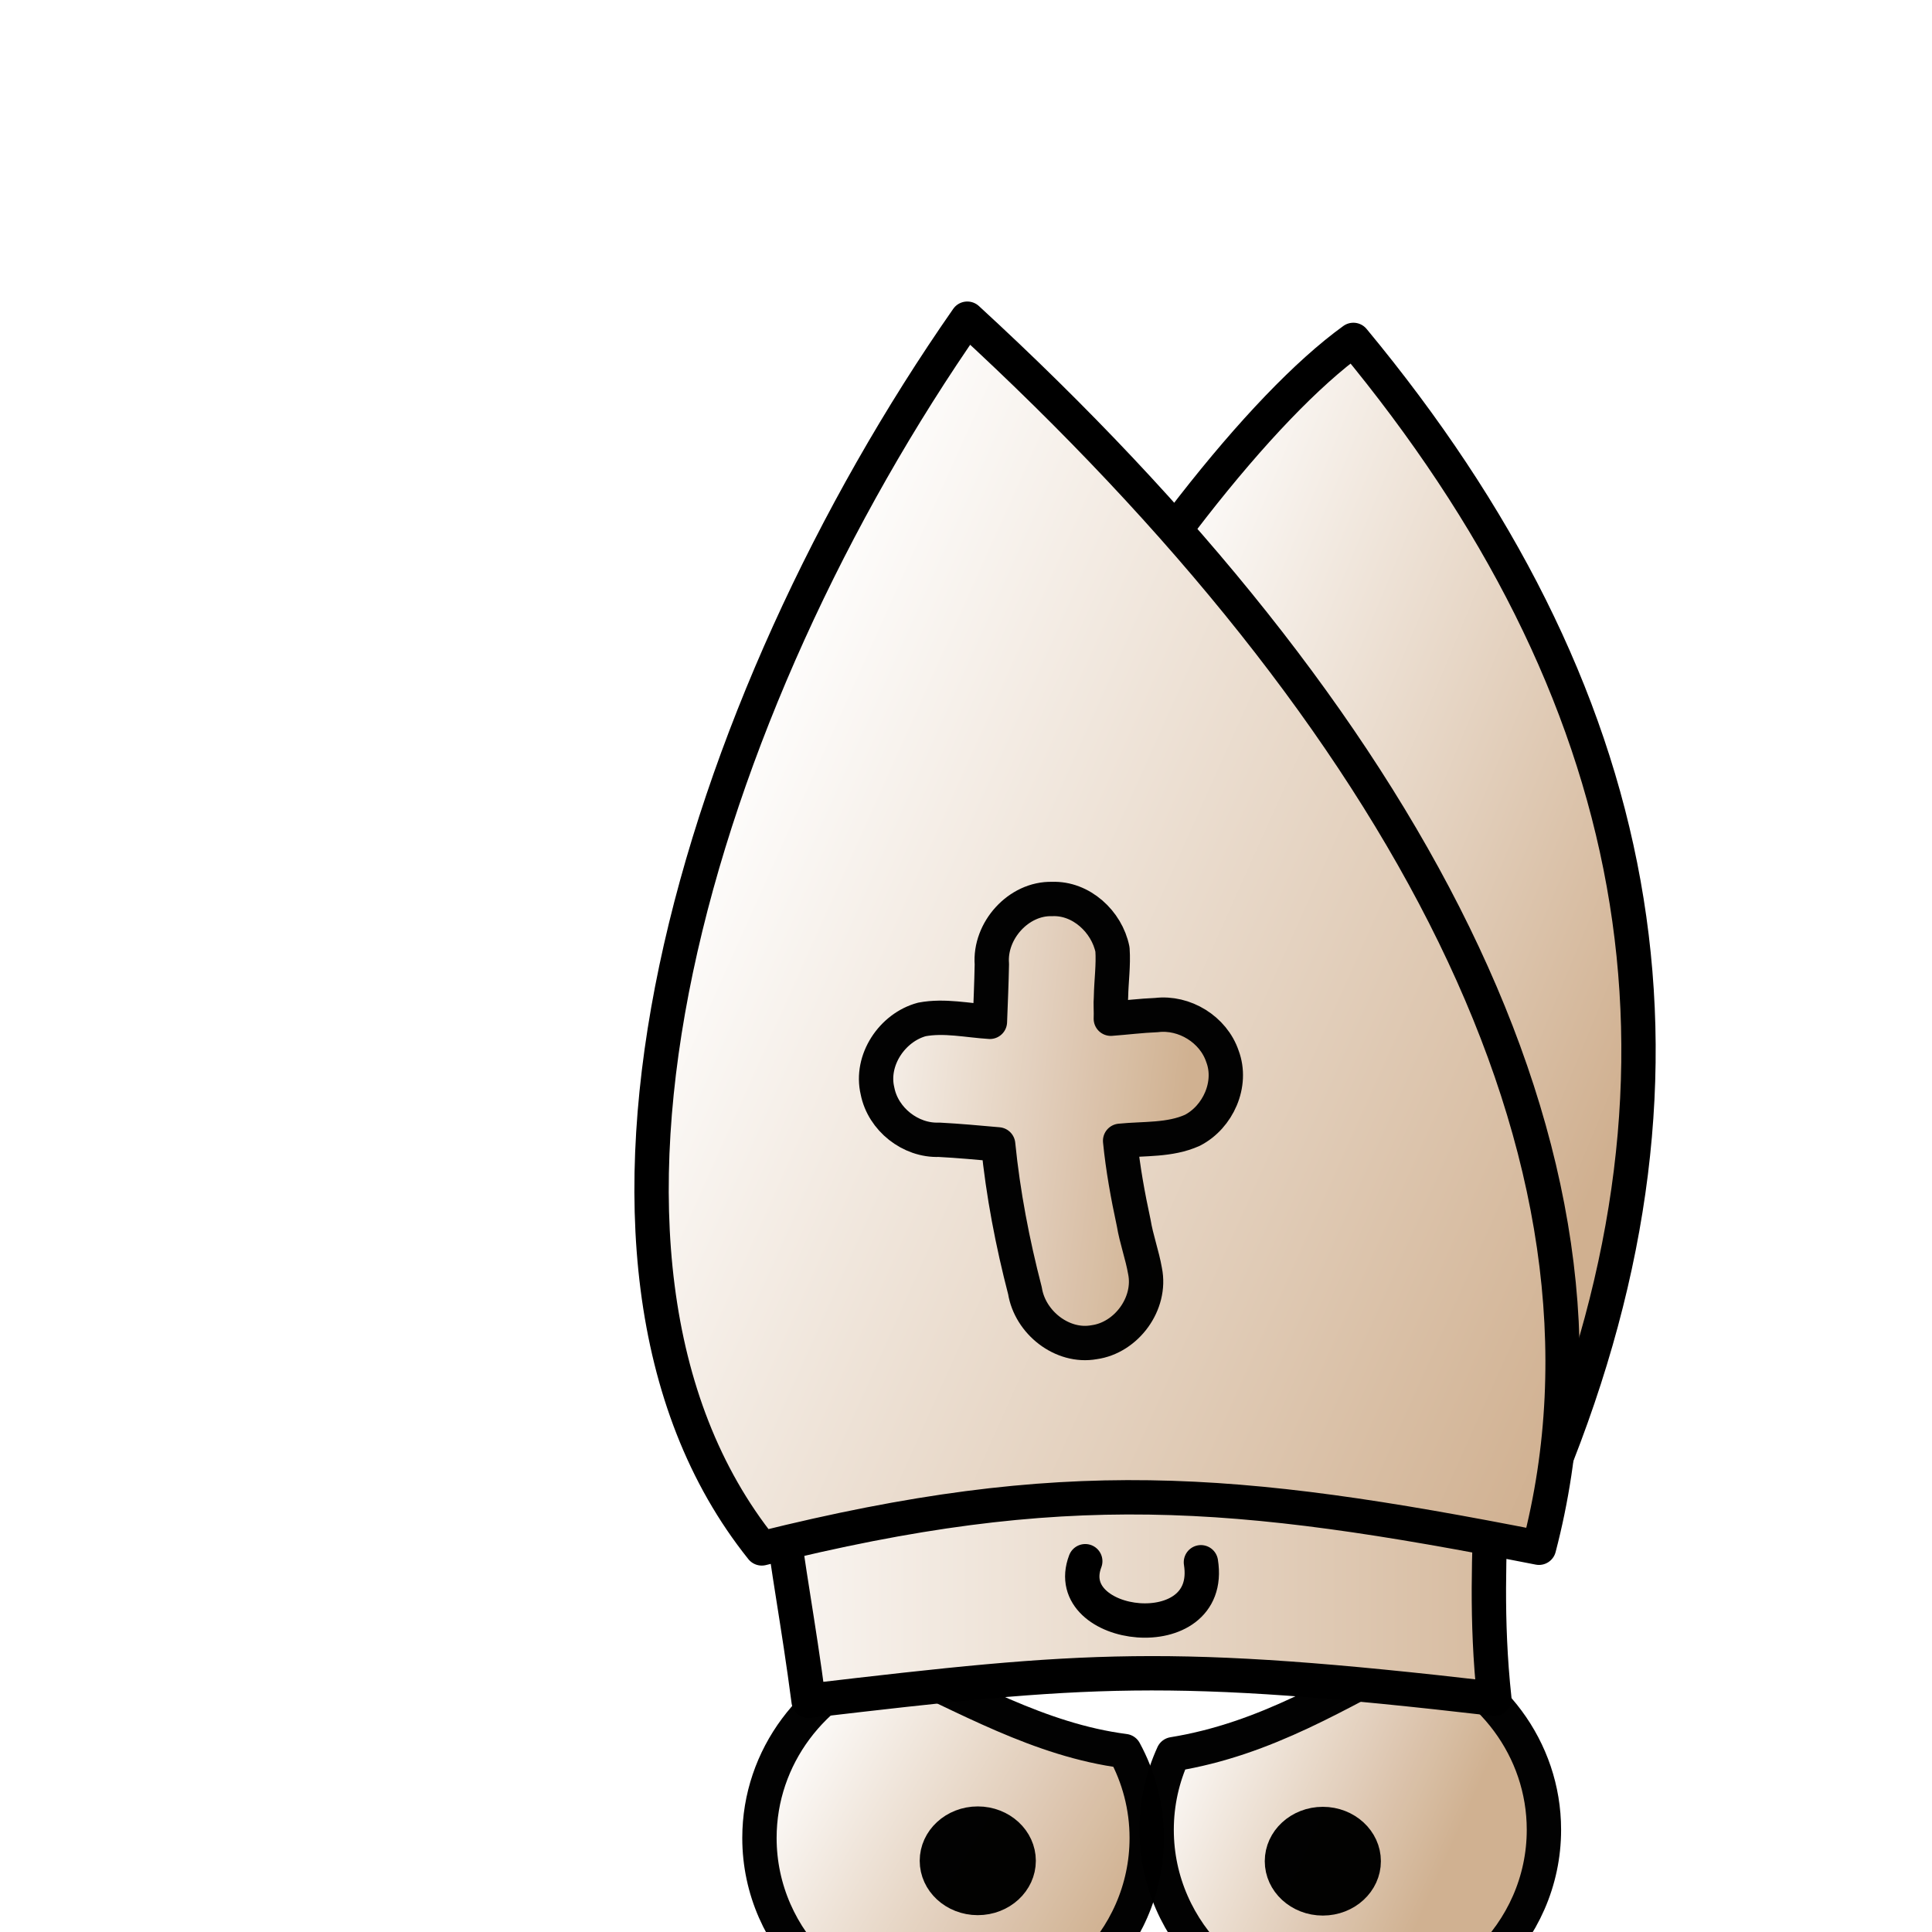
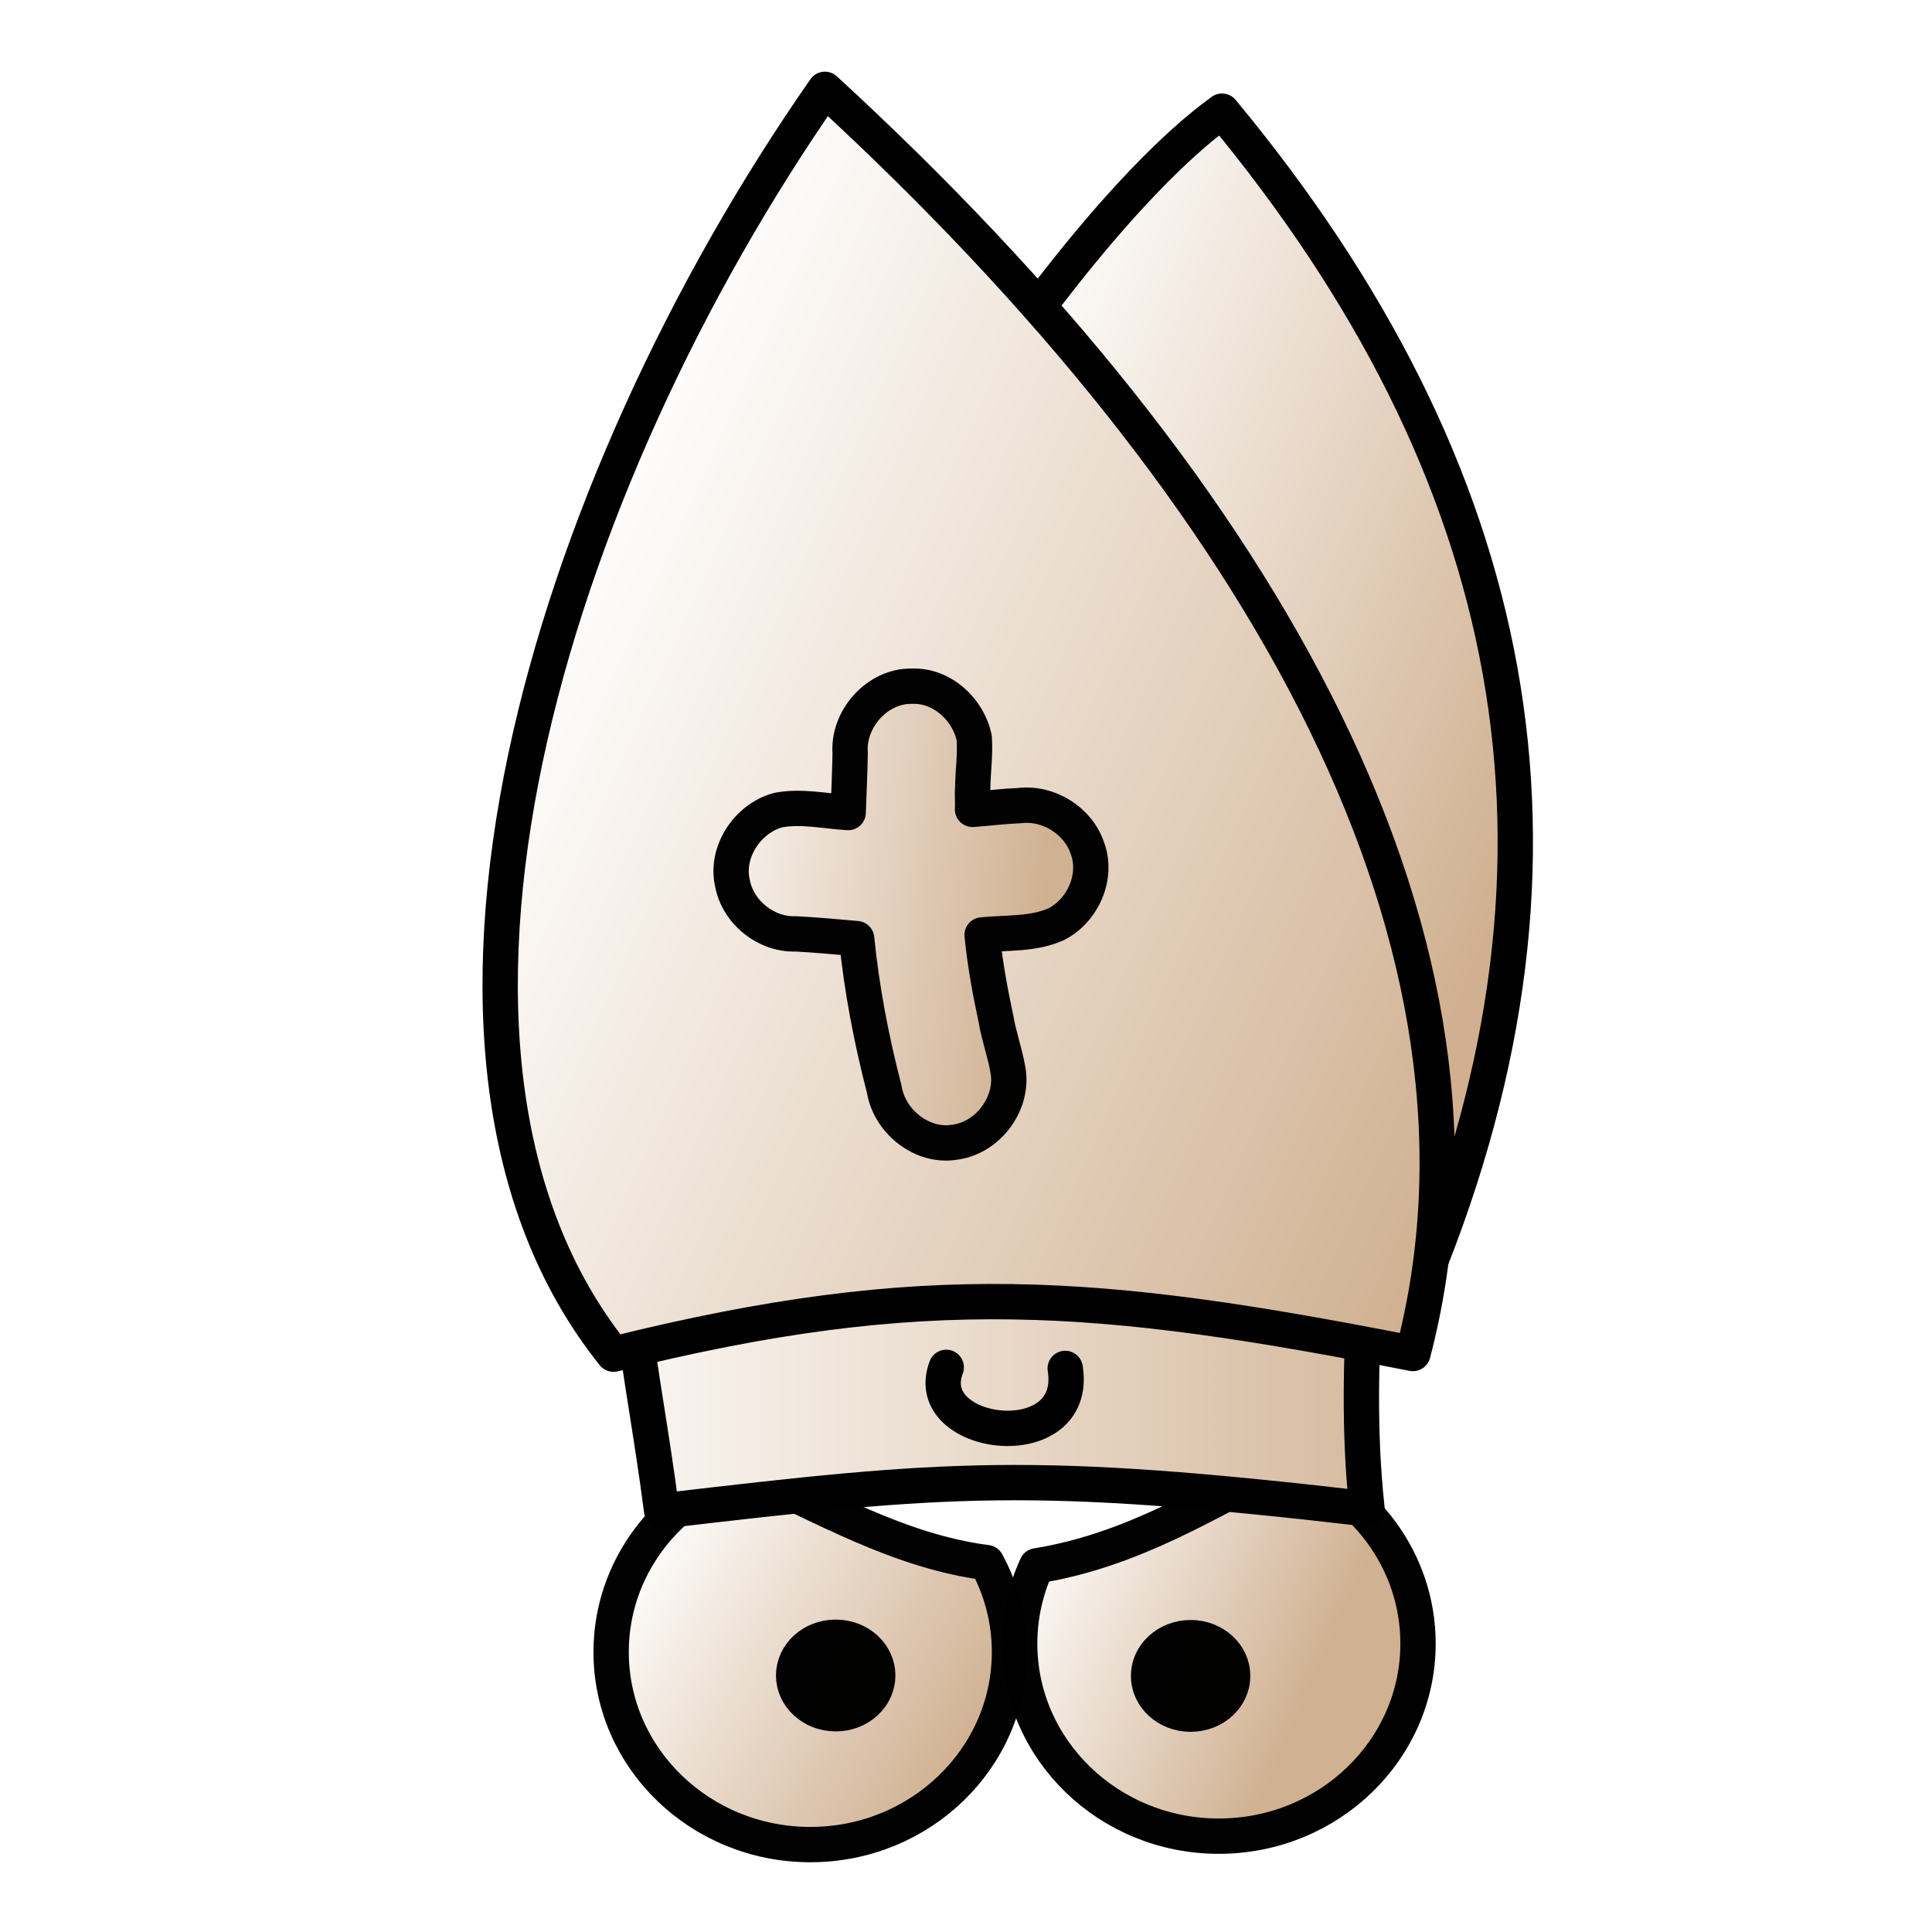
- <svg xmlns="http://www.w3.org/2000/svg" xmlns:xlink="http://www.w3.org/1999/xlink" overflow="hidden" viewBox="-100 -100 900 900" id="svg36220" version="1.0">
+ <svg xmlns="http://www.w3.org/2000/svg" xmlns:xlink="http://www.w3.org/1999/xlink" overflow="hidden" viewBox="-23 8 875 875" id="svg36220" version="1.0">
  <defs id="defs36222">
    <linearGradient id="linearGradient2507">
      <stop style="stop-color:#ffffff;stop-opacity:1;" offset="0" id="stop2509" />
      <stop style="stop-color:#d0b090;stop-opacity:1;" offset="1" id="stop2511" />
    </linearGradient>
    <linearGradient xlink:href="#linearGradient2507" id="linearGradient7567" gradientUnits="userSpaceOnUse" x1="500.211" y1="376.74" x2="216.333" y2="486.992" gradientTransform="matrix(-1.04121,0,0,0.973953,875.2446,-39.19881)" />
    <linearGradient xlink:href="#linearGradient2507" id="linearGradient7571" gradientUnits="userSpaceOnUse" gradientTransform="matrix(1.04121,0,0,0.973953,7.697545,65.74496)" x1="193.544" y1="362.5" x2="628" y2="362.5" />
    <linearGradient xlink:href="#linearGradient2507" id="linearGradient3723" gradientUnits="userSpaceOnUse" gradientTransform="matrix(0.334479,-2.579055e-2,4.206458e-2,0.552791,497.0202,189.453)" x1="-685.274" y1="274.739" x2="-199.666" y2="439.294" />
    <linearGradient xlink:href="#linearGradient2507" id="linearGradient3939" gradientUnits="userSpaceOnUse" gradientTransform="matrix(1.04121,0,0,0.973953,-2.714557,-29.45928)" x1="193.544" y1="362.5" x2="641.333" y2="550.216" />
    <linearGradient xlink:href="#linearGradient2507" id="linearGradient4955" gradientUnits="userSpaceOnUse" gradientTransform="matrix(0.933725,0,0,0.884302,19.44835,103.3473)" x1="470.957" y1="633.104" x2="616.906" y2="694.438" />
    <linearGradient xlink:href="#linearGradient2507" id="linearGradient4957" gradientUnits="userSpaceOnUse" gradientTransform="matrix(0.933725,0,0,0.884302,22.53548,102.3567)" x1="300.957" y1="606.882" x2="470.239" y2="701.105" />
  </defs>
  <g id="layer1">
    <path style="opacity:0.99;fill:url(#linearGradient4955);fill-opacity:1;fill-rule:evenodd;stroke:#000000;stroke-width:16;stroke-linecap:round;stroke-linejoin:round;stroke-miterlimit:4;stroke-dasharray:none;stroke-dashoffset:0;stroke-opacity:1" d="M 559.492,670.278 C 523.611,688.45 490.161,710.078 446.482,717.173 C 441.557,727.943 438.808,739.854 438.808,752.38 C 438.808,800.518 479.209,839.594 529,839.594 C 578.791,839.594 619.221,800.518 619.221,752.38 C 619.221,714.584 594.297,682.371 559.492,670.278 z " id="path1345" />
    <path style="opacity:0.99;fill:url(#linearGradient4957);fill-opacity:1;fill-rule:evenodd;stroke:#000000;stroke-width:16;stroke-linecap:round;stroke-linejoin:round;stroke-miterlimit:4;stroke-dasharray:none;stroke-dashoffset:0;stroke-opacity:1" d="M 313.8,674.013 C 278.846,686.029 253.779,718.298 253.779,756.198 C 253.779,804.336 294.209,843.412 344,843.412 C 393.791,843.412 434.192,804.336 434.192,756.198 C 434.192,741.583 430.444,727.817 423.863,715.713 C 384.094,710.567 349.72,690.093 313.8,674.013 z " id="path5795" />
    <path style="opacity:0.99;fill:#000000;fill-opacity:1;fill-rule:evenodd;stroke:#000000;stroke-width:19.936;stroke-linecap:round;stroke-linejoin:round;stroke-miterlimit:4;stroke-dasharray:none;stroke-dashoffset:0;stroke-opacity:1" id="path2231" d="M 422.054 340.25 A 23.202 22.097 0 1 1  375.65,340.25 A 23.202 22.097 0 1 1  422.054 340.25 z" transform="matrix(0.815452,0,0,0.78992,190.9798,498.2442)" />
    <path transform="matrix(0.815452,0,0,0.78992,30.24078,498.0572)" d="M 422.054 340.25 A 23.202 22.097 0 1 1  375.65,340.25 A 23.202 22.097 0 1 1  422.054 340.25 z" id="path5797" style="opacity:0.99;fill:#000000;fill-opacity:1;fill-rule:evenodd;stroke:#000000;stroke-width:19.936;stroke-linecap:round;stroke-linejoin:round;stroke-miterlimit:4;stroke-dasharray:none;stroke-dashoffset:0;stroke-opacity:1" />
    <path id="path7569" d="M 276.677,692.321 C 257.74,547.092 228.413,546.149 406.828,312.48 C 655.574,485.729 580.07,543.447 596.119,691.353 C 444.059,673.751 406.329,677.094 276.677,692.321 z " style="fill:url(#linearGradient7571);fill-opacity:1;fill-rule:evenodd;stroke:#000000;stroke-width:16;stroke-linecap:round;stroke-linejoin:round;stroke-miterlimit:4;stroke-dasharray:none;stroke-opacity:1" />
    <path id="path7565" d="M 621.673,587.235 C 700.596,394.27 665.637,221.484 530.455,58.339 C 444.579,120.305 284.04,373.005 273.078,537.056 C 415.132,509.166 480.846,552.207 621.673,587.235 z " style="fill:url(#linearGradient7567);fill-opacity:1;fill-rule:evenodd;stroke:#000000;stroke-width:16;stroke-linecap:round;stroke-linejoin:round;stroke-miterlimit:4;stroke-dasharray:none;stroke-opacity:1" />
    <path style="fill:url(#linearGradient3939);fill-opacity:1;fill-rule:evenodd;stroke:#000000;stroke-width:16;stroke-linecap:round;stroke-linejoin:round;stroke-miterlimit:4;stroke-dasharray:none;stroke-opacity:1" d="M 254.861,621.308 C 146.191,485.583 225.237,228.223 350.603,48.457 C 552.151,233.65 664.906,437.646 616.917,621.002 C 474.864,593.111 395.688,586.28 254.861,621.308 z " id="path5801" />
    <path style="opacity:0.99;fill:url(#linearGradient3723);fill-opacity:1;fill-rule:evenodd;stroke:#000000;stroke-width:16;stroke-linecap:round;stroke-linejoin:round;stroke-miterlimit:4;stroke-dasharray:none;stroke-dashoffset:0;stroke-opacity:1" d="M 390.126,318.79 C 374.459,318.354 360.832,333.595 362.042,349.15 C 361.868,358.106 361.479,367.056 361.141,376.006 C 350.636,375.357 339.956,372.917 329.494,374.883 C 315.628,378.58 305.346,393.869 308.778,408.223 C 311.345,421.373 324.144,431.463 337.437,430.948 C 346.634,431.428 355.805,432.283 364.977,433.096 C 367.278,456.118 371.668,478.914 377.473,501.287 C 379.814,516.011 394.806,527.935 409.677,525.252 C 424.753,523.185 436.472,507.248 433.401,492.106 C 432.085,484.54 429.382,477.288 428.13,469.7 C 425.399,457.057 423.072,444.293 421.796,431.429 C 433.036,430.304 444.898,431.281 455.436,426.543 C 467.399,420.395 474.344,405.001 469.458,392.075 C 465.238,379.531 451.733,371.268 438.717,372.859 C 431.613,373.139 424.553,374.035 417.466,374.561 C 417.631,371.198 417.259,367.747 417.544,364.347 C 417.684,357.002 418.74,349.626 418.237,342.298 C 415.62,329.336 403.614,318.251 390.126,318.79 z " id="rect3643" />
    <path style="fill:none;fill-opacity:0.75;fill-rule:evenodd;stroke:#000000;stroke-width:16;stroke-linecap:round;stroke-linejoin:round;stroke-miterlimit:4;stroke-dasharray:none;stroke-opacity:1" d="M 405.556,627.272 C 393.3,659.413 465.895,668.349 459.436,627.759" id="path3941" />
  </g>
</svg>
